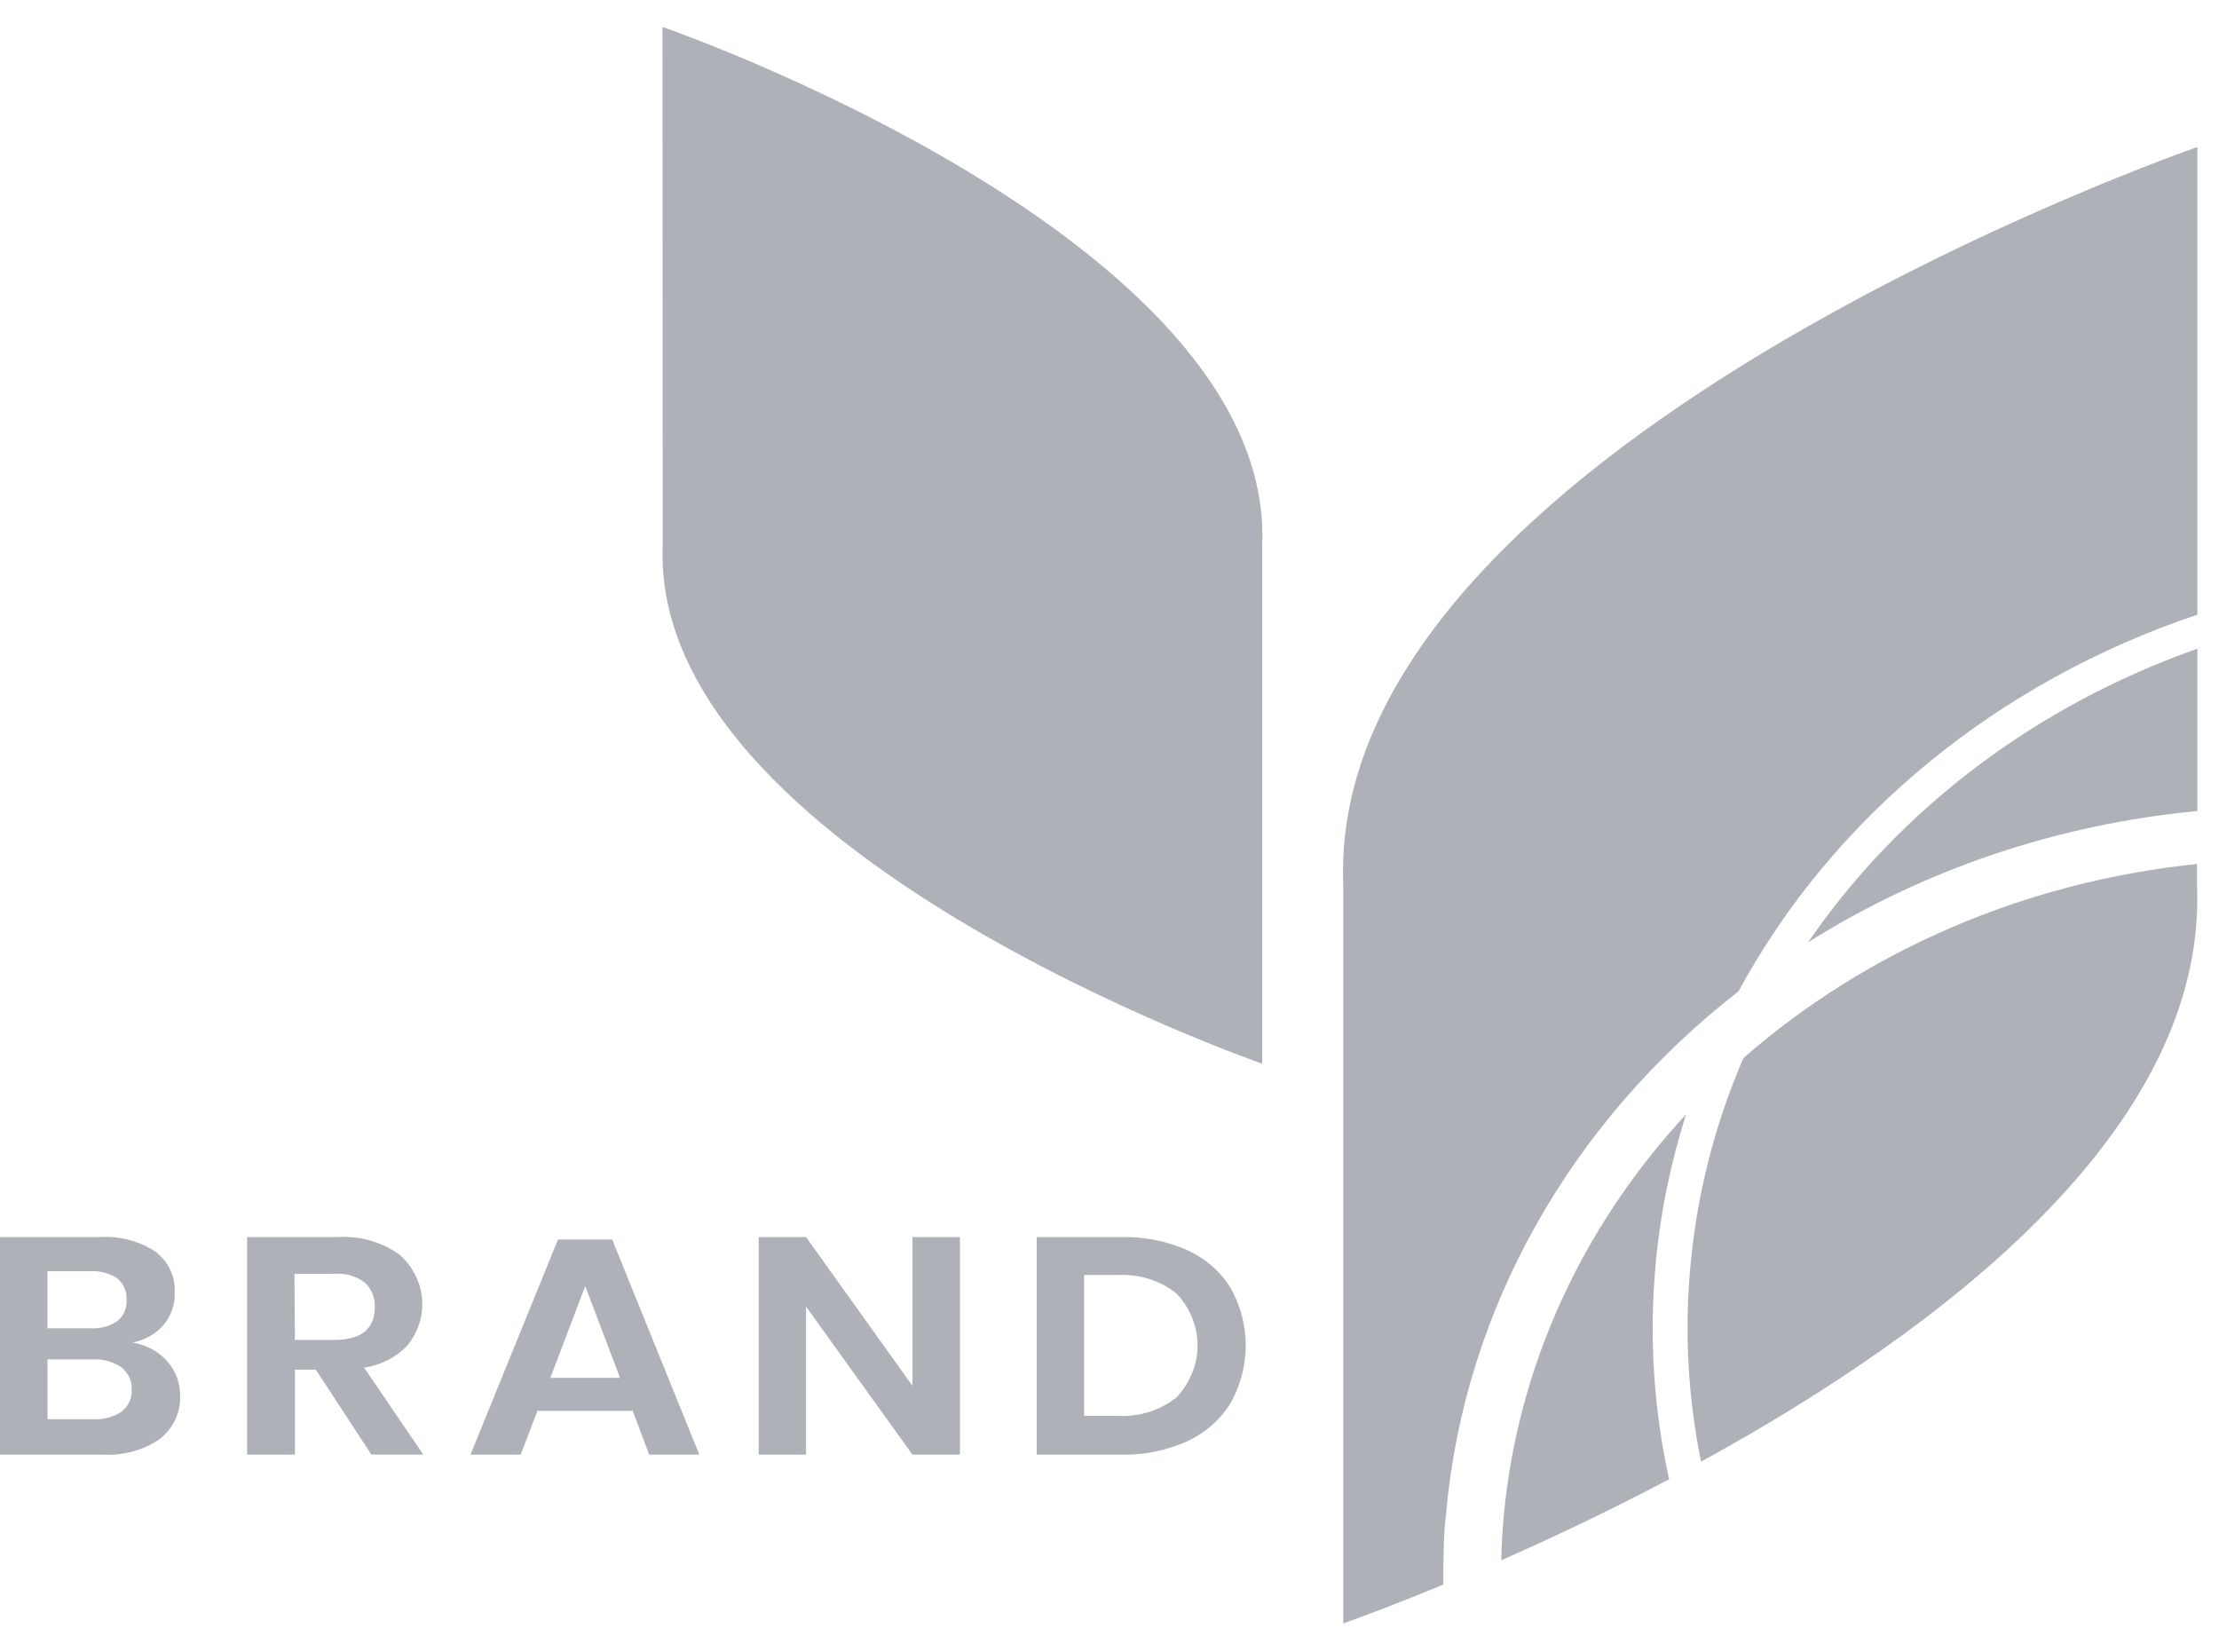
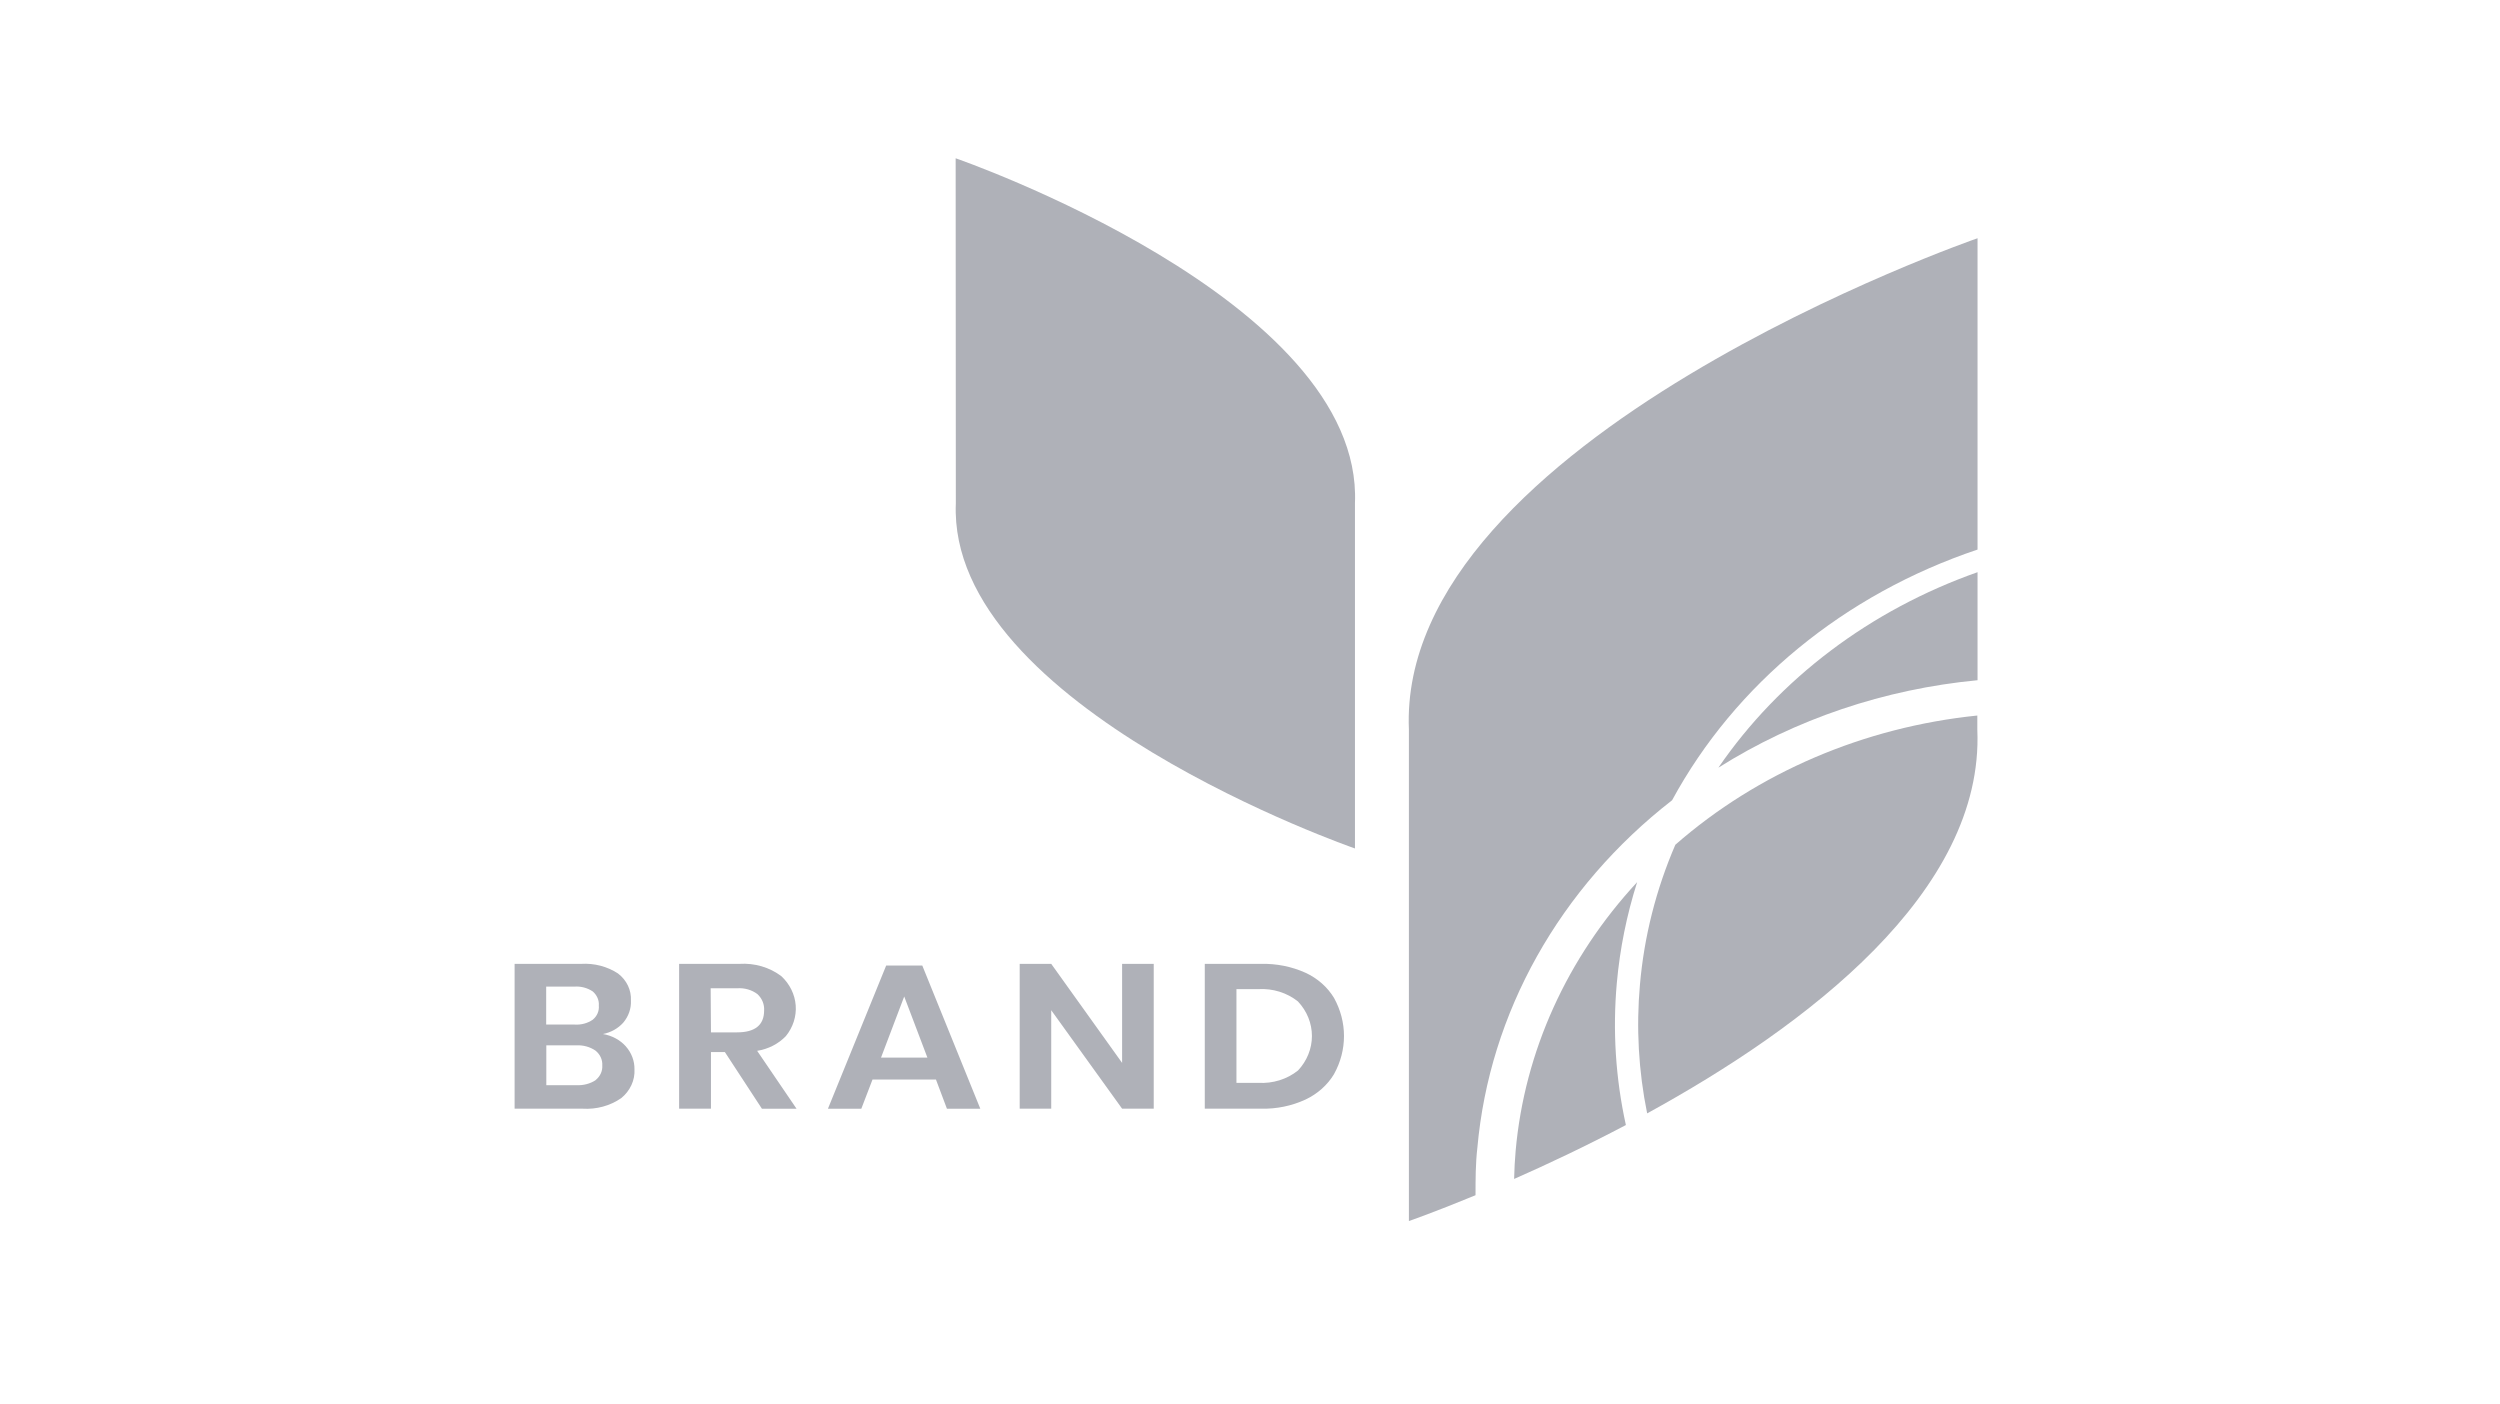
- <svg xmlns="http://www.w3.org/2000/svg" version="1.1" width="43" height="32" viewBox="0 0 43 32">
-   <path fill="#afb1b8" d="M3.239 26.373c0.166 0.188 0.254 0.424 0.25 0.665 0.008 0.158-0.022 0.315-0.089 0.46s-0.169 0.275-0.298 0.38c-0.322 0.223-0.722 0.332-1.125 0.307h-1.977v-4.215h1.937c0.382-0.023 0.761 0.076 1.073 0.28 0.125 0.096 0.224 0.217 0.289 0.354s0.095 0.286 0.086 0.435c0.011 0.233-0.068 0.461-0.225 0.645-0.15 0.168-0.358 0.284-0.589 0.329 0.262 0.044 0.499 0.172 0.668 0.36v0zM0.92 25.737h0.828c0.188 0.013 0.375-0.037 0.526-0.14 0.062-0.052 0.111-0.116 0.141-0.187s0.043-0.148 0.036-0.225c0.006-0.076-0.007-0.153-0.037-0.224s-0.078-0.135-0.138-0.188c-0.156-0.106-0.349-0.156-0.542-0.142h-0.814v1.106zM2.355 27.353c0.066-0.053 0.119-0.119 0.153-0.193s0.049-0.155 0.043-0.235c0.005-0.081-0.010-0.163-0.045-0.238s-0.088-0.142-0.155-0.195c-0.162-0.11-0.361-0.164-0.562-0.152h-0.868v1.159h0.879c0.198 0.011 0.394-0.041 0.556-0.146v0z" />
-   <path fill="#afb1b8" d="M7.197 28.185l-1.077-1.647h-0.405v1.647h-0.927v-4.215h1.754c0.442-0.028 0.879 0.1 1.221 0.358 0.245 0.229 0.393 0.53 0.417 0.85s-0.078 0.637-0.287 0.894c-0.216 0.227-0.512 0.378-0.837 0.428l1.147 1.684h-1.008zM5.715 25.963h0.758c0.526 0 0.789-0.213 0.789-0.638 0.005-0.087-0.009-0.174-0.042-0.255s-0.085-0.156-0.151-0.218c-0.166-0.127-0.38-0.188-0.596-0.171h-0.767l0.009 1.283z" />
-   <path fill="#afb1b8" d="M12.262 27.337h-1.847l-0.326 0.848h-0.972l1.696-4.168h1.050l1.689 4.168h-0.972l-0.319-0.848zM12.015 26.698l-0.675-1.779-0.675 1.779h1.349z" />
-   <path fill="#afb1b8" d="M18.602 28.185h-0.92l-2.062-2.867v2.867h-0.918v-4.215h0.918l2.062 2.883v-2.883h0.92v4.215z" />
-   <path fill="#afb1b8" d="M23.852 27.176c-0.19 0.318-0.48 0.577-0.832 0.743-0.4 0.185-0.845 0.276-1.293 0.266h-1.637v-4.215h1.637c0.448-0.011 0.891 0.078 1.293 0.259 0.352 0.163 0.642 0.419 0.832 0.735 0.189 0.343 0.288 0.722 0.288 1.106s-0.099 0.763-0.288 1.106v0zM22.799 27.075c0.263-0.28 0.407-0.637 0.407-1.006s-0.144-0.726-0.407-1.006c-0.317-0.254-0.731-0.382-1.152-0.358h-0.639v2.729h0.639c0.42 0.024 0.834-0.105 1.152-0.358z" />
-   <path fill="#afb1b8" d="M12.838 0.522c0 0 11.873 4.104 11.621 10.043v10.045c0 0-11.864-4.106-11.617-10.045l-0.005-10.043z" />
-   <path fill="#afb1b8" d="M35.037 18.259c2.242-1.413 4.836-2.288 7.544-2.545v-3.145c-3.12 1.101-5.766 3.097-7.544 5.69v0z" />
-   <path fill="#afb1b8" d="M33.69 19.206c1.835-3.384 5.017-5.995 8.891-7.296v-9.061c0 0-16.909 5.846-16.551 14.304v14.302c0 0 0.753-0.262 1.939-0.752 0-0.457 0-0.918 0.054-1.382 0.35-3.926 2.389-7.565 5.668-10.115v0z" />
-   <path fill="#afb1b8" d="M32.081 24.52c0.089-0.992 0.287-1.973 0.592-2.928-2.042 2.203-3.278 4.936-3.536 7.815-0.025 0.272-0.038 0.544-0.045 0.824 0.96-0.422 2.078-0.949 3.252-1.569-0.3-1.362-0.388-2.756-0.263-4.141v0z" />
-   <path fill="#afb1b8" d="M32.754 24.571c-0.113 1.253-0.042 2.514 0.209 3.75 4.62-2.531 9.811-6.442 9.611-11.168v-0.412c-3.301 0.338-6.389 1.659-8.79 3.76-0.562 1.302-0.909 2.674-1.030 4.069v0z" />
+ <svg xmlns="http://www.w3.org/2000/svg" version="1.1" width="57" height="32" viewBox="0 0 57 32">
+   <path fill="#afb1b8" d="M14.27 23.859c0.13 0.147 0.199 0.332 0.196 0.521 0.007 0.123-0.017 0.247-0.070 0.361s-0.132 0.216-0.233 0.297c-0.252 0.175-0.565 0.26-0.881 0.24h-1.549v-3.302h1.517c0.299-0.018 0.596 0.059 0.84 0.219 0.098 0.075 0.176 0.17 0.227 0.277s0.074 0.224 0.068 0.341c0.009 0.182-0.054 0.361-0.176 0.505-0.118 0.131-0.28 0.222-0.462 0.258 0.205 0.034 0.391 0.134 0.523 0.282zM12.454 23.36h0.648c0.147 0.010 0.294-0.029 0.412-0.11 0.049-0.040 0.087-0.090 0.111-0.146s0.034-0.116 0.028-0.176c0.005-0.060-0.005-0.12-0.029-0.175s-0.061-0.106-0.108-0.147c-0.122-0.083-0.273-0.123-0.425-0.111h-0.638v0.866zM13.578 24.627c0.052-0.041 0.093-0.093 0.12-0.151s0.038-0.121 0.034-0.184c0.004-0.064-0.008-0.127-0.035-0.186s-0.069-0.111-0.121-0.153c-0.127-0.086-0.283-0.128-0.44-0.119h-0.68v0.908h0.689c0.155 0.008 0.309-0.032 0.435-0.114z" />
+   <path fill="#afb1b8" d="M17.371 25.278l-0.844-1.291h-0.317v1.291h-0.726v-3.302h1.374c0.346-0.022 0.689 0.078 0.957 0.281 0.192 0.179 0.308 0.415 0.327 0.666s-0.061 0.499-0.224 0.7c-0.17 0.178-0.401 0.296-0.655 0.336l0.898 1.32h-0.789zM16.21 23.538h0.594c0.412 0 0.618-0.167 0.618-0.5 0.004-0.068-0.007-0.136-0.033-0.2s-0.066-0.122-0.118-0.171c-0.13-0.099-0.298-0.147-0.467-0.134h-0.601l0.007 1.005z" />
+   <path fill="#afb1b8" d="M21.339 24.614h-1.446l-0.255 0.665h-0.761l1.328-3.265h0.823l1.323 3.265h-0.761l-0.25-0.665zM21.145 24.114l-0.529-1.394-0.529 1.394h1.057z" />
+   <path fill="#afb1b8" d="M26.305 25.278h-0.721l-1.616-2.245v2.245h-0.719v-3.302h0.719l1.616 2.258v-2.258h0.721v3.302z" />
+   <path fill="#afb1b8" d="M30.417 24.488c-0.149 0.249-0.376 0.452-0.652 0.582-0.314 0.145-0.662 0.217-1.013 0.208h-1.283v-3.302h1.283c0.351-0.008 0.698 0.061 1.013 0.203 0.276 0.127 0.503 0.328 0.652 0.576 0.148 0.269 0.226 0.565 0.226 0.866s-0.077 0.598-0.226 0.866zM29.593 24.409c0.206-0.219 0.319-0.499 0.319-0.788s-0.113-0.569-0.319-0.788c-0.249-0.199-0.573-0.3-0.902-0.281h-0.5v2.137h0.5c0.329 0.019 0.654-0.082 0.902-0.281z" />
+   <path fill="#afb1b8" d="M21.79 3.609c0 0 9.301 3.215 9.103 7.867v7.869c0 0-9.294-3.217-9.1-7.869l-0.004-7.867z" />
+   <path fill="#afb1b8" d="M39.179 17.503c1.757-1.107 3.788-1.792 5.909-1.994v-2.463c-2.444 0.862-4.517 2.426-5.909 4.457z" />
+   <path fill="#afb1b8" d="M38.124 18.245c1.438-2.651 3.93-4.696 6.964-5.715v-7.098c0 0-13.245 4.58-12.965 11.205v11.203c0 0 0.59-0.205 1.519-0.589 0-0.358 0-0.719 0.042-1.082 0.274-3.076 1.871-5.926 4.44-7.924z" />
+   <path fill="#afb1b8" d="M36.864 22.407c0.070-0.777 0.225-1.546 0.463-2.294-1.599 1.725-2.568 3.866-2.77 6.122-0.019 0.213-0.030 0.426-0.035 0.645 0.752-0.331 1.628-0.744 2.548-1.229-0.235-1.067-0.304-2.159-0.206-3.244z" />
+   <path fill="#afb1b8" d="M37.391 22.447c-0.088 0.982-0.033 1.969 0.164 2.938 3.619-1.983 7.685-5.046 7.528-8.748v-0.323c-2.585 0.265-5.004 1.3-6.885 2.946-0.44 1.020-0.712 2.094-0.807 3.188z" />
</svg>
